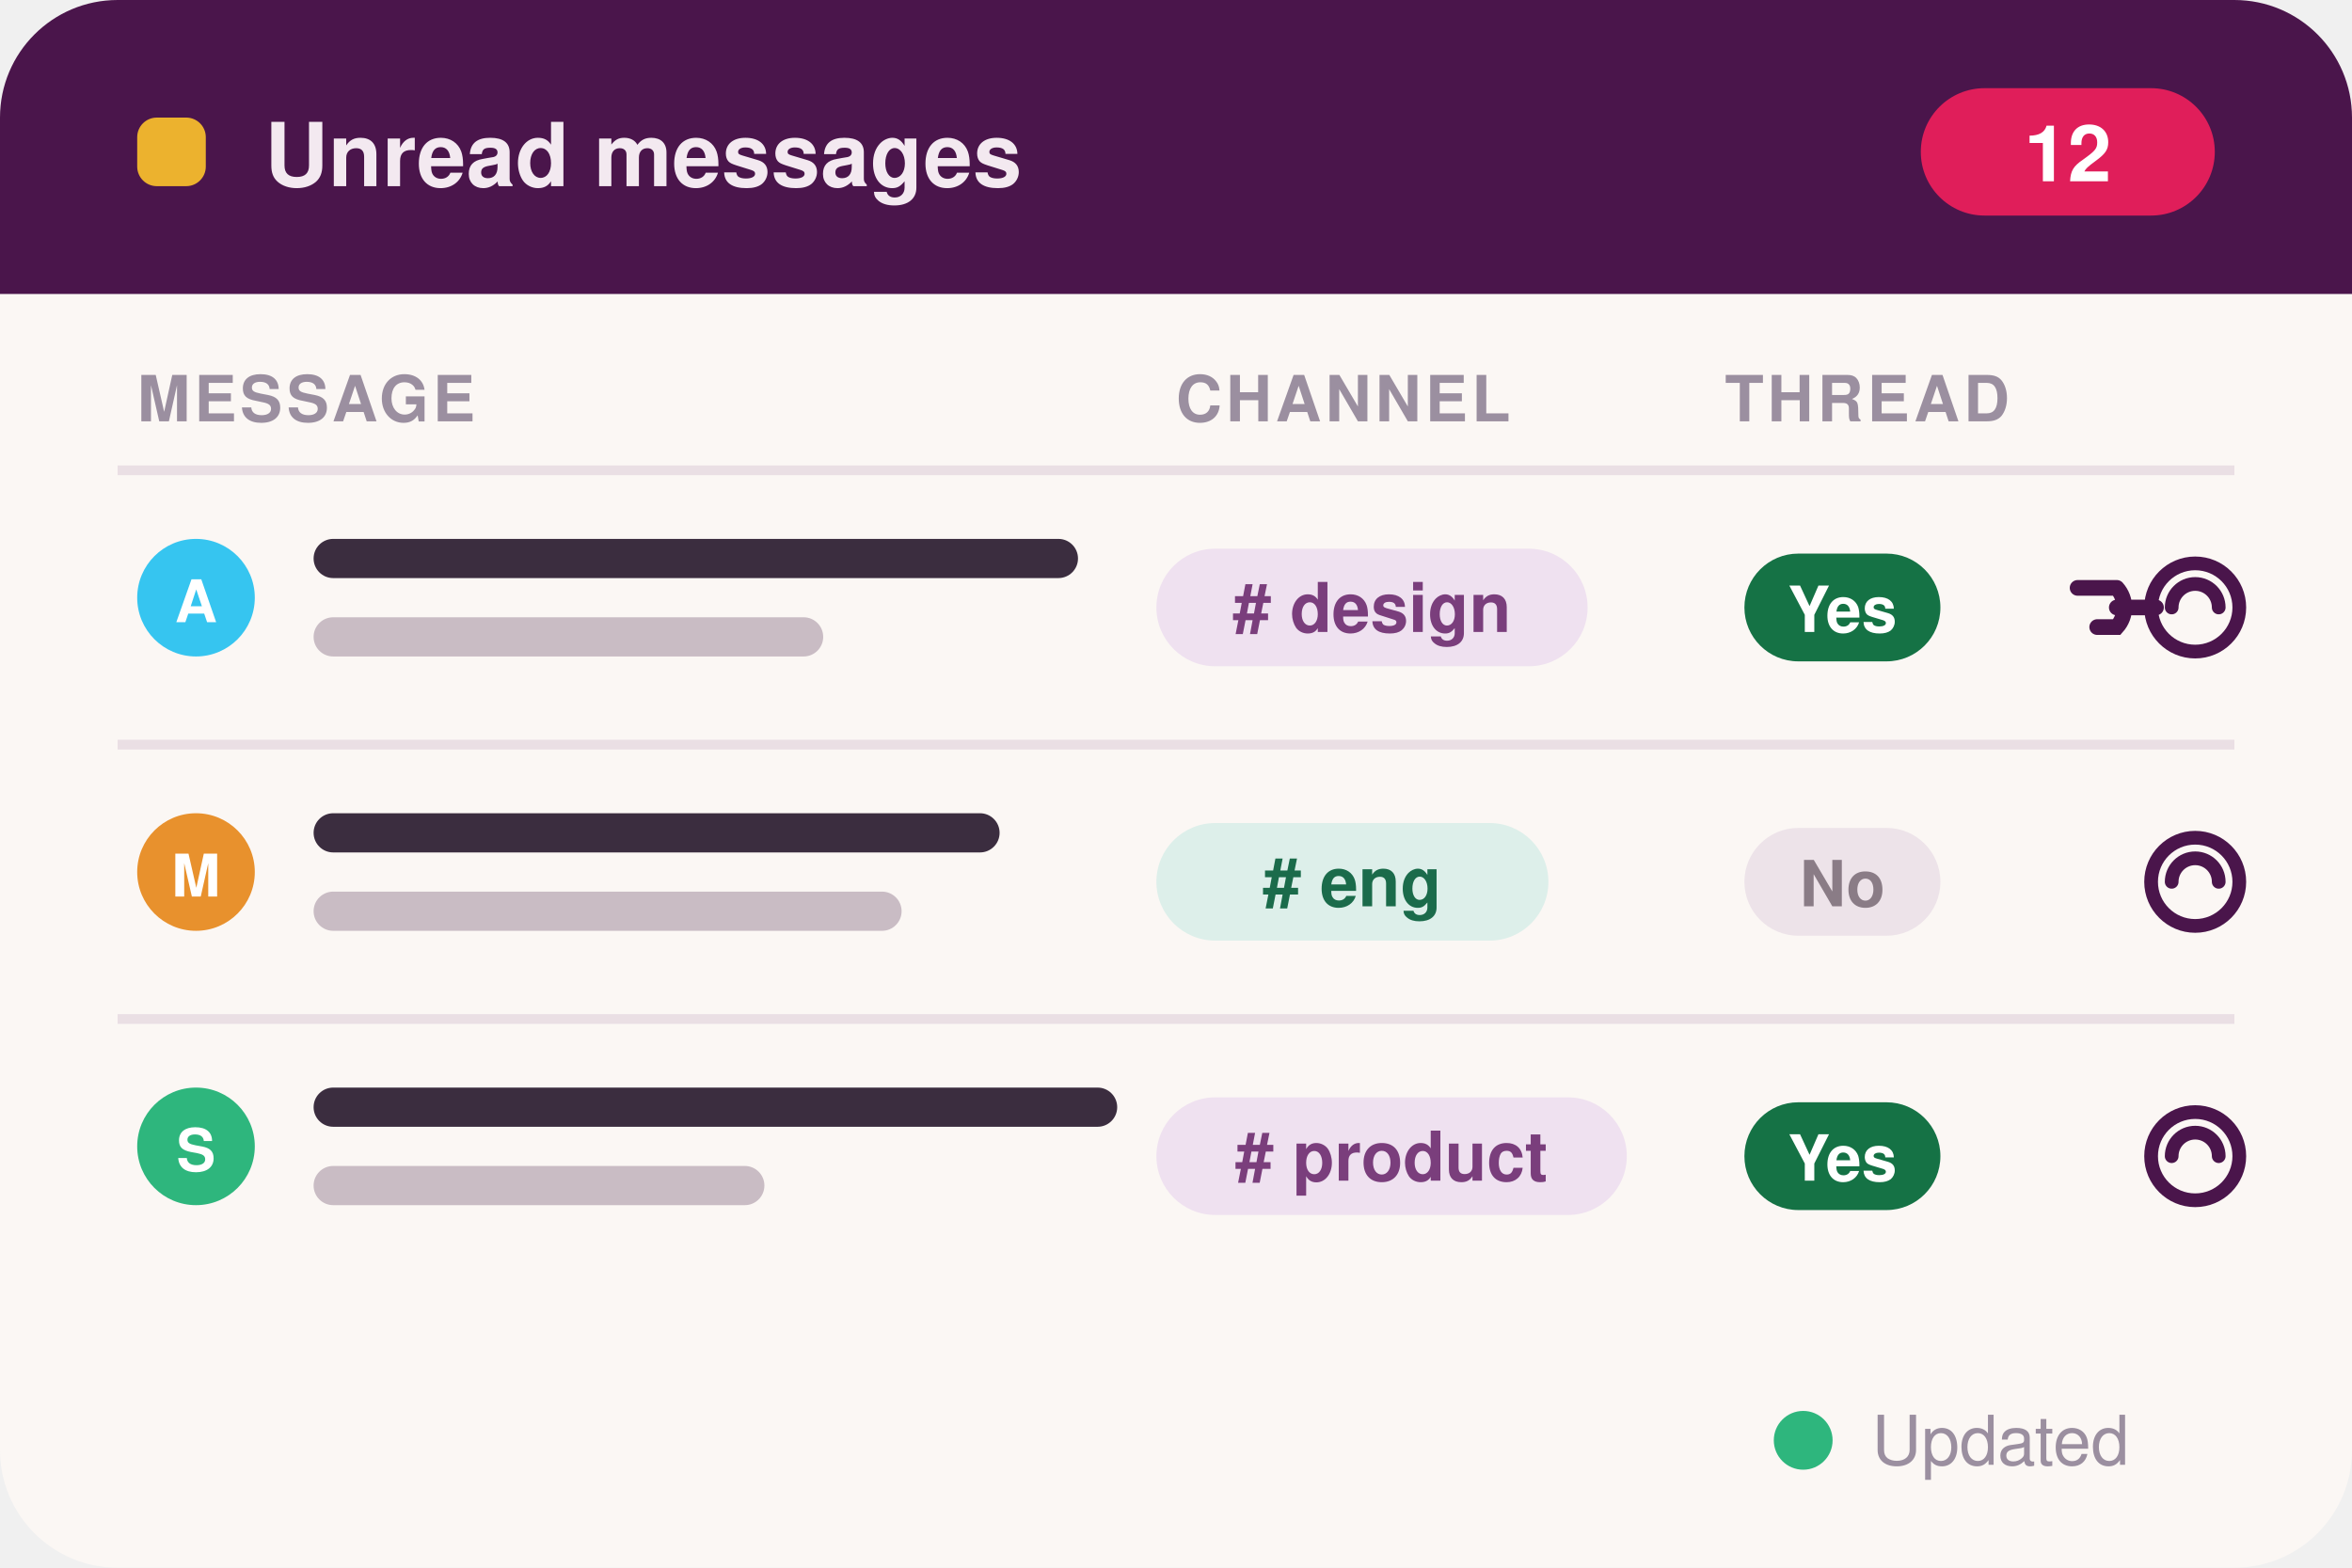
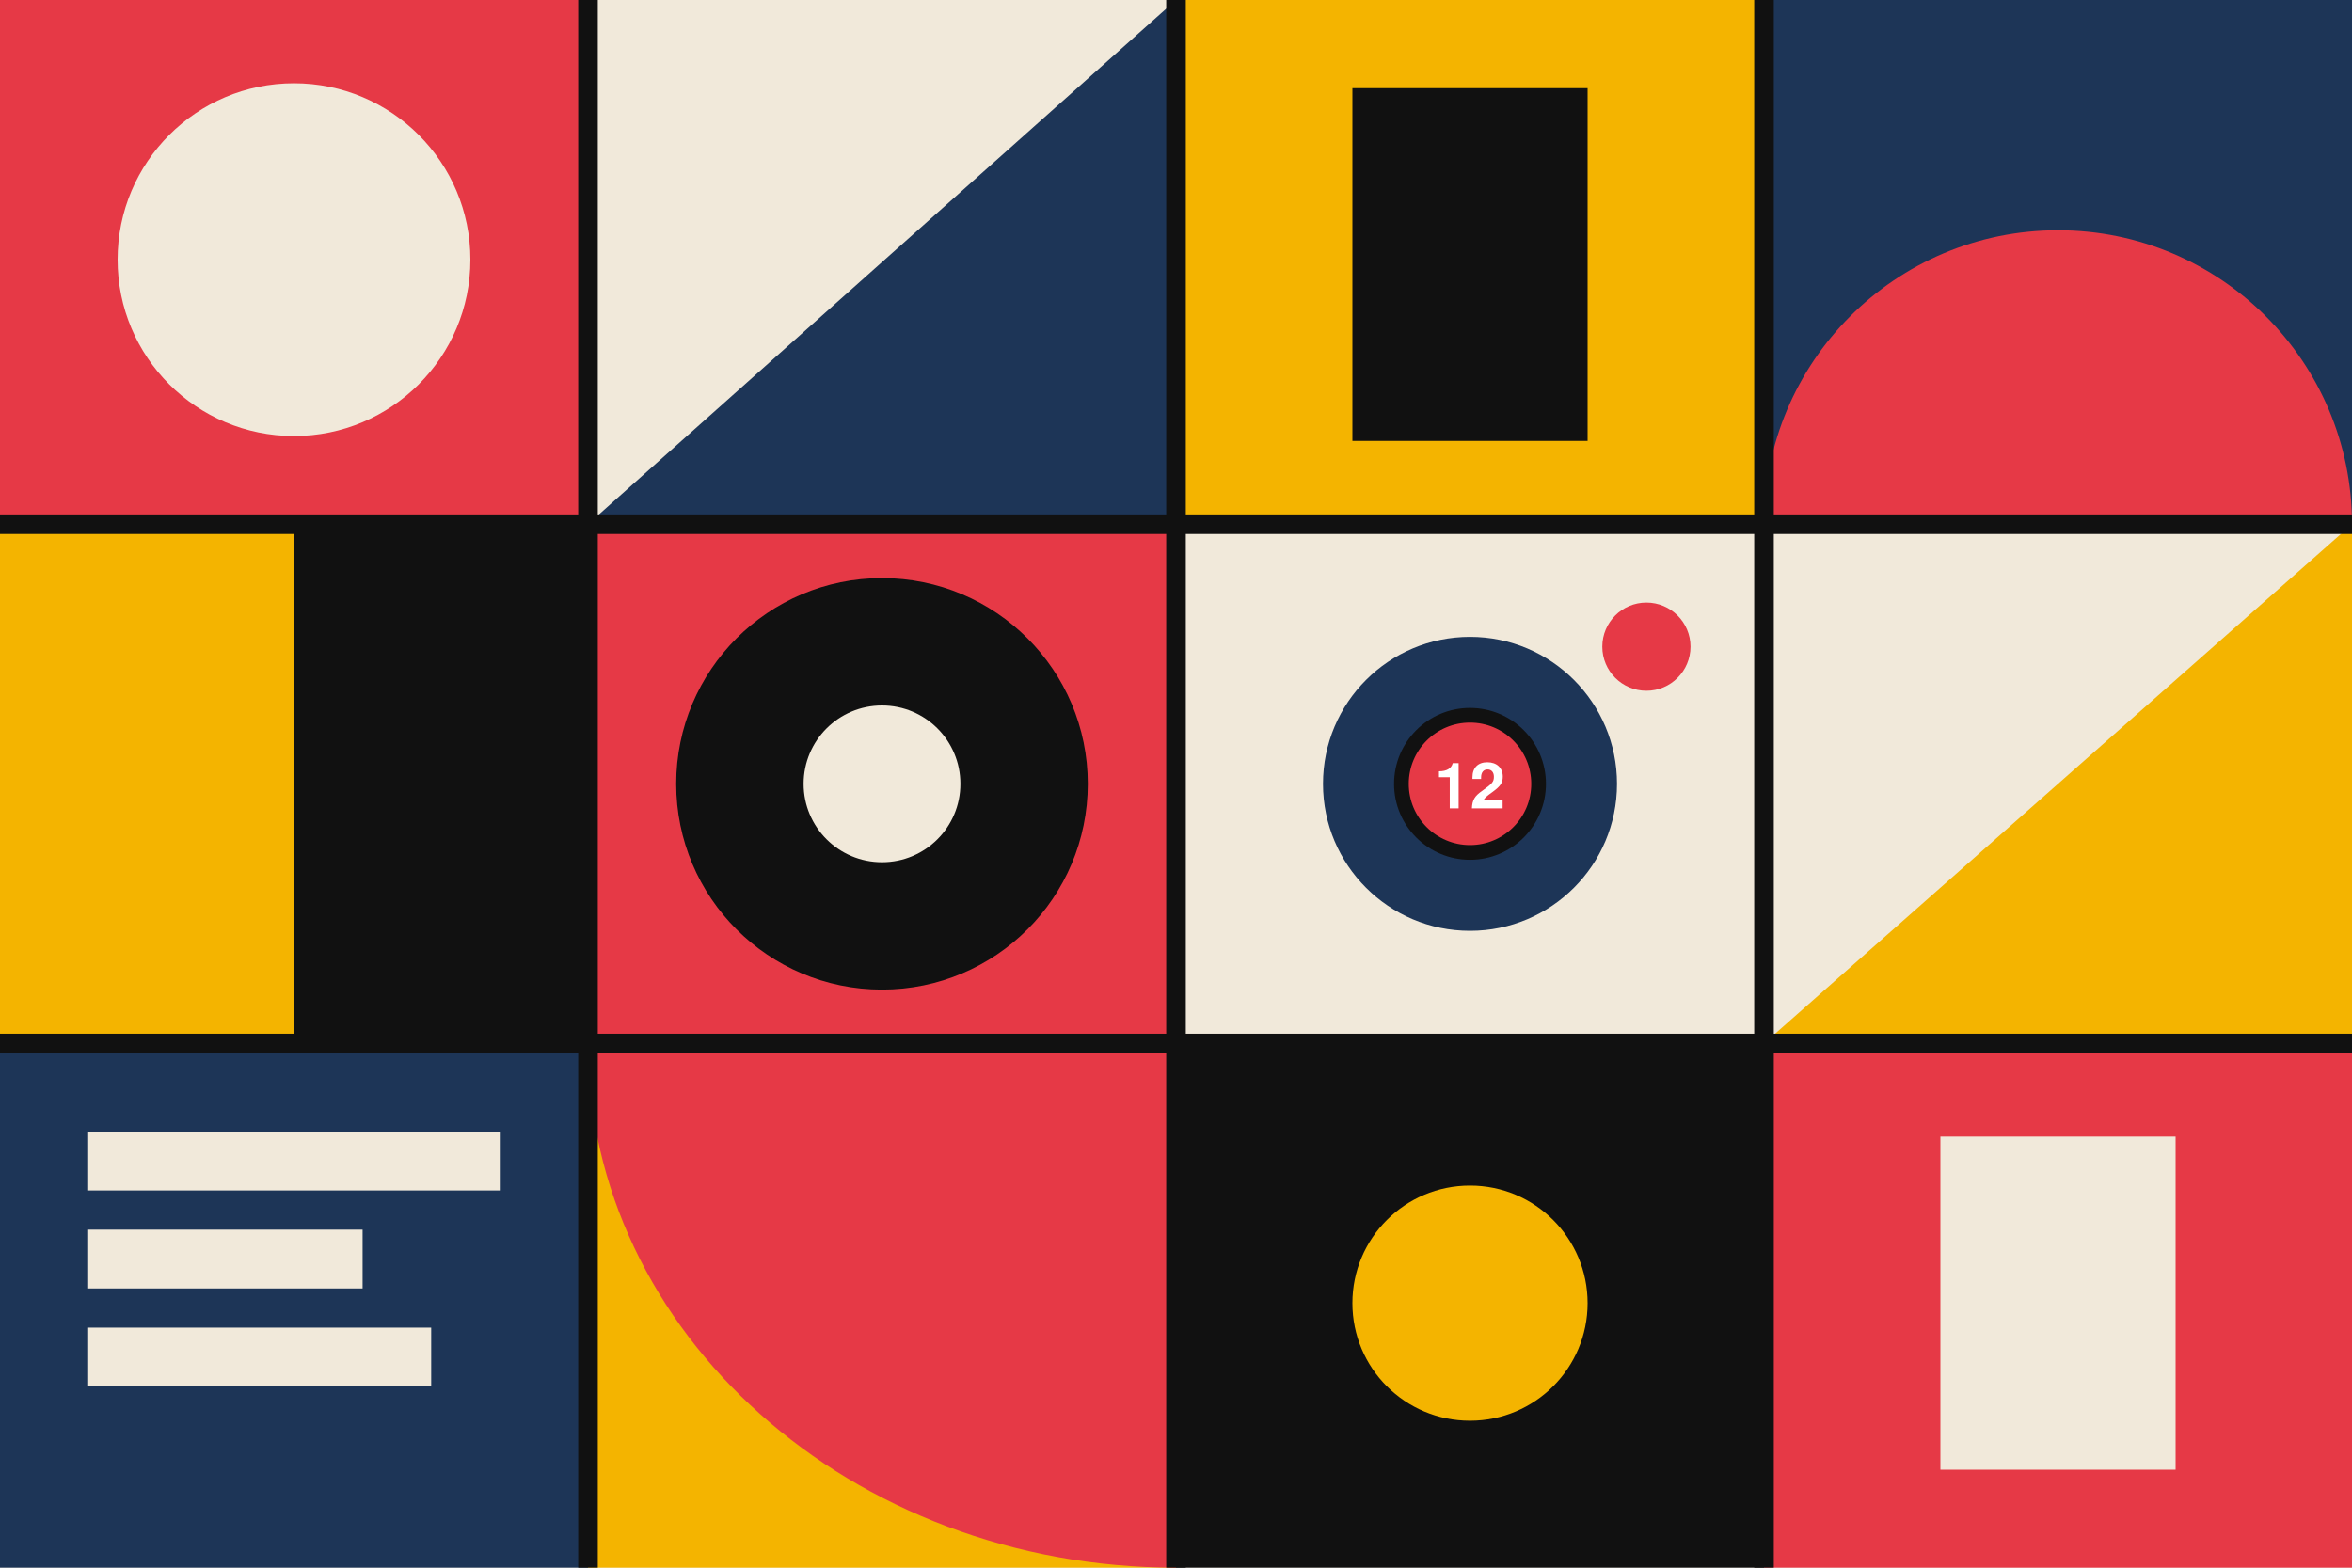
- <svg xmlns="http://www.w3.org/2000/svg" viewBox="0 0 240 160" width="240" height="160" role="img" aria-label="A miniature grid of unread Slack messages">
-   <defs>
-     <clipPath id="card">
-       <rect x="0" y="0" width="240" height="160" rx="12" />
-     </clipPath>
-   </defs>
-   <g clip-path="url(#card)">
-     <rect width="240" height="160" fill="#FBF7F4" />
-     <rect x="0" y="0" width="240" height="30" fill="#4A154B" />
-     <rect x="14" y="12" width="7" height="7" rx="2" fill="#ECB22E" />
-     <text x="27" y="19" font-family="Helvetica, Arial, sans-serif" font-size="9" font-weight="700" fill="#F3E9F0">Unread messages</text>
-     <rect x="196" y="9" width="30" height="13" rx="6.5" fill="#E01E5A" />
-     <text x="211" y="18.5" text-anchor="middle" font-family="Helvetica, Arial, sans-serif" font-size="8" font-weight="700" fill="#FFFFFF">12</text>
-     <text x="14" y="43" font-family="Helvetica, Arial, sans-serif" font-size="6.5" font-weight="700" fill="#9B8FA0" letter-spacing="0.4">MESSAGE</text>
-     <text x="120" y="43" font-family="Helvetica, Arial, sans-serif" font-size="6.5" font-weight="700" fill="#9B8FA0" letter-spacing="0.4">CHANNEL</text>
-     <text x="176" y="43" font-family="Helvetica, Arial, sans-serif" font-size="6.5" font-weight="700" fill="#9B8FA0" letter-spacing="0.4">THREAD</text>
-     <line x1="12" y1="48" x2="228" y2="48" stroke="#EADFE4" stroke-width="1" />
-     <g>
-       <circle cx="20" cy="61" r="6" fill="#36C5F0" />
-       <text x="20" y="63.5" text-anchor="middle" font-family="Helvetica, Arial, sans-serif" font-size="6" font-weight="700" fill="#FFFFFF">A</text>
-       <rect x="32" y="55" width="78" height="4" rx="2" fill="#3B2D3F" />
-       <rect x="32" y="63" width="52" height="4" rx="2" fill="#C9BCC4" />
-       <rect x="118" y="56" width="44" height="12" rx="6" fill="#EFE1F0" />
-       <text x="140" y="64.5" text-anchor="middle" font-family="Helvetica, Arial, sans-serif" font-size="7" font-weight="600" fill="#7A3E7C"># design</text>
-       <rect x="178" y="56.5" width="20" height="11" rx="5.5" fill="#157245" />
-       <text x="188" y="64.5" text-anchor="middle" font-family="Helvetica, Arial, sans-serif" font-size="6.5" font-weight="700" fill="#FFFFFF">Yes</text>
-       <path d="M212 60 l4 0 M216 60 a3 3 0 0 1 0 4 l-2 0 M216 62 l4 0" fill="none" stroke="#4A154B" stroke-width="1.6" stroke-linecap="round" />
-       <circle cx="224" cy="62" r="4.5" fill="none" stroke="#4A154B" stroke-width="1.4" />
-       <path d="M221.6 62 a2.4 2.4 0 0 1 4.8 0" fill="none" stroke="#4A154B" stroke-width="1.4" stroke-linecap="round" />
-     </g>
-     <line x1="12" y1="76" x2="228" y2="76" stroke="#EADFE4" stroke-width="1" />
-     <g>
-       <circle cx="20" cy="89" r="6" fill="#E8912D" />
-       <text x="20" y="91.5" text-anchor="middle" font-family="Helvetica, Arial, sans-serif" font-size="6" font-weight="700" fill="#FFFFFF">M</text>
-       <rect x="32" y="83" width="70" height="4" rx="2" fill="#3B2D3F" />
-       <rect x="32" y="91" width="60" height="4" rx="2" fill="#C9BCC4" />
-       <rect x="118" y="84" width="40" height="12" rx="6" fill="#DDEFEA" />
-       <text x="138" y="92.5" text-anchor="middle" font-family="Helvetica, Arial, sans-serif" font-size="7" font-weight="600" fill="#1B6B4B"># eng</text>
-       <rect x="178" y="84.5" width="20" height="11" rx="5.5" fill="#EDE3E9" />
-       <text x="188" y="92.5" text-anchor="middle" font-family="Helvetica, Arial, sans-serif" font-size="6.5" font-weight="700" fill="#8A7C86">No</text>
-       <circle cx="224" cy="90" r="4.5" fill="none" stroke="#4A154B" stroke-width="1.4" />
-       <path d="M221.6 90 a2.4 2.4 0 0 1 4.8 0" fill="none" stroke="#4A154B" stroke-width="1.4" stroke-linecap="round" />
-     </g>
-     <line x1="12" y1="104" x2="228" y2="104" stroke="#EADFE4" stroke-width="1" />
-     <g>
-       <circle cx="20" cy="117" r="6" fill="#2EB67D" />
-       <text x="20" y="119.5" text-anchor="middle" font-family="Helvetica, Arial, sans-serif" font-size="6" font-weight="700" fill="#FFFFFF">S</text>
-       <rect x="32" y="111" width="82" height="4" rx="2" fill="#3B2D3F" />
-       <rect x="32" y="119" width="46" height="4" rx="2" fill="#C9BCC4" />
-       <rect x="118" y="112" width="48" height="12" rx="6" fill="#EFE1F0" />
-       <text x="142" y="120.5" text-anchor="middle" font-family="Helvetica, Arial, sans-serif" font-size="7" font-weight="600" fill="#7A3E7C"># product</text>
-       <rect x="178" y="112.5" width="20" height="11" rx="5.5" fill="#157245" />
-       <text x="188" y="120.5" text-anchor="middle" font-family="Helvetica, Arial, sans-serif" font-size="6.5" font-weight="700" fill="#FFFFFF">Yes</text>
-       <circle cx="224" cy="118" r="4.5" fill="none" stroke="#4A154B" stroke-width="1.4" />
-       <path d="M221.6 118 a2.4 2.4 0 0 1 4.8 0" fill="none" stroke="#4A154B" stroke-width="1.4" stroke-linecap="round" />
-     </g>
-     <circle cx="184" cy="147" r="3" fill="#2EB67D" />
-     <text x="191" y="149.5" font-family="Helvetica, Arial, sans-serif" font-size="7" fill="#9B8FA0">Updated</text>
+ <svg xmlns="http://www.w3.org/2000/svg" viewBox="0 0 480 320" width="480" height="320">
+   <rect width="480" height="320" fill="#F1E9DA" />
+   <g>
+     <rect x="0" y="0" width="120" height="107" fill="#E63946" />
+     <circle cx="60" cy="53" r="36" fill="#F1E9DA" />
+     <rect x="120" y="0" width="120" height="107" fill="#F1E9DA" />
+     <path d="M120 107L240 0V107z" fill="#1D3557" />
+     <rect x="240" y="0" width="120" height="107" fill="#F4B400" />
+     <rect x="276" y="18" width="48" height="72" fill="#111" />
+     <rect x="360" y="0" width="120" height="107" fill="#1D3557" />
+     <path d="M360 107a60 60 0 01120 0z" fill="#E63946" />
+     <rect x="0" y="107" width="120" height="106" fill="#111" />
+     <path d="M0 107h60v106H0z" fill="#F4B400" />
+     <rect x="120" y="107" width="120" height="106" fill="#E63946" />
+     <circle cx="180" cy="160" r="42" fill="#111" />
+     <circle cx="180" cy="160" r="16" fill="#F1E9DA" />
+     <rect x="240" y="107" width="120" height="106" fill="#F1E9DA" />
+     <circle cx="300" cy="160" r="30" fill="#1D3557" />
+     <circle cx="336" cy="132" r="9" fill="#E63946" />
+     <rect x="360" y="107" width="120" height="106" fill="#F4B400" />
+     <path d="M360 213L480 107H360z" fill="#F1E9DA" />
+     <rect x="0" y="213" width="120" height="107" fill="#1D3557" />
+     <rect x="18" y="231" width="84" height="12" fill="#F1E9DA" />
+     <rect x="18" y="251" width="56" height="12" fill="#F1E9DA" />
+     <rect x="18" y="271" width="70" height="12" fill="#F1E9DA" />
+     <rect x="120" y="213" width="120" height="107" fill="#F4B400" />
+     <path d="M120 213a120 107 0 00120 107V213z" fill="#E63946" />
+     <rect x="240" y="213" width="120" height="107" fill="#111" />
+     <circle cx="300" cy="266" r="24" fill="#F4B400" />
+     <rect x="360" y="213" width="120" height="107" fill="#E63946" />
+     <rect x="396" y="232" width="48" height="68" fill="#F1E9DA" />
+   </g>
+   <g stroke="#111" stroke-width="4">
+     <path d="M120 0v320M240 0v320M360 0v320M0 107h480M0 213h480" />
+   </g>
+   <g transform="translate(300 160)">
+     <circle r="14" fill="#E63946" stroke="#111" stroke-width="3" />
+     <text y="5" text-anchor="middle" font-family="Futura, Helvetica, Arial" font-weight="800" font-size="13" fill="#fff">12</text>
  </g>
</svg>
